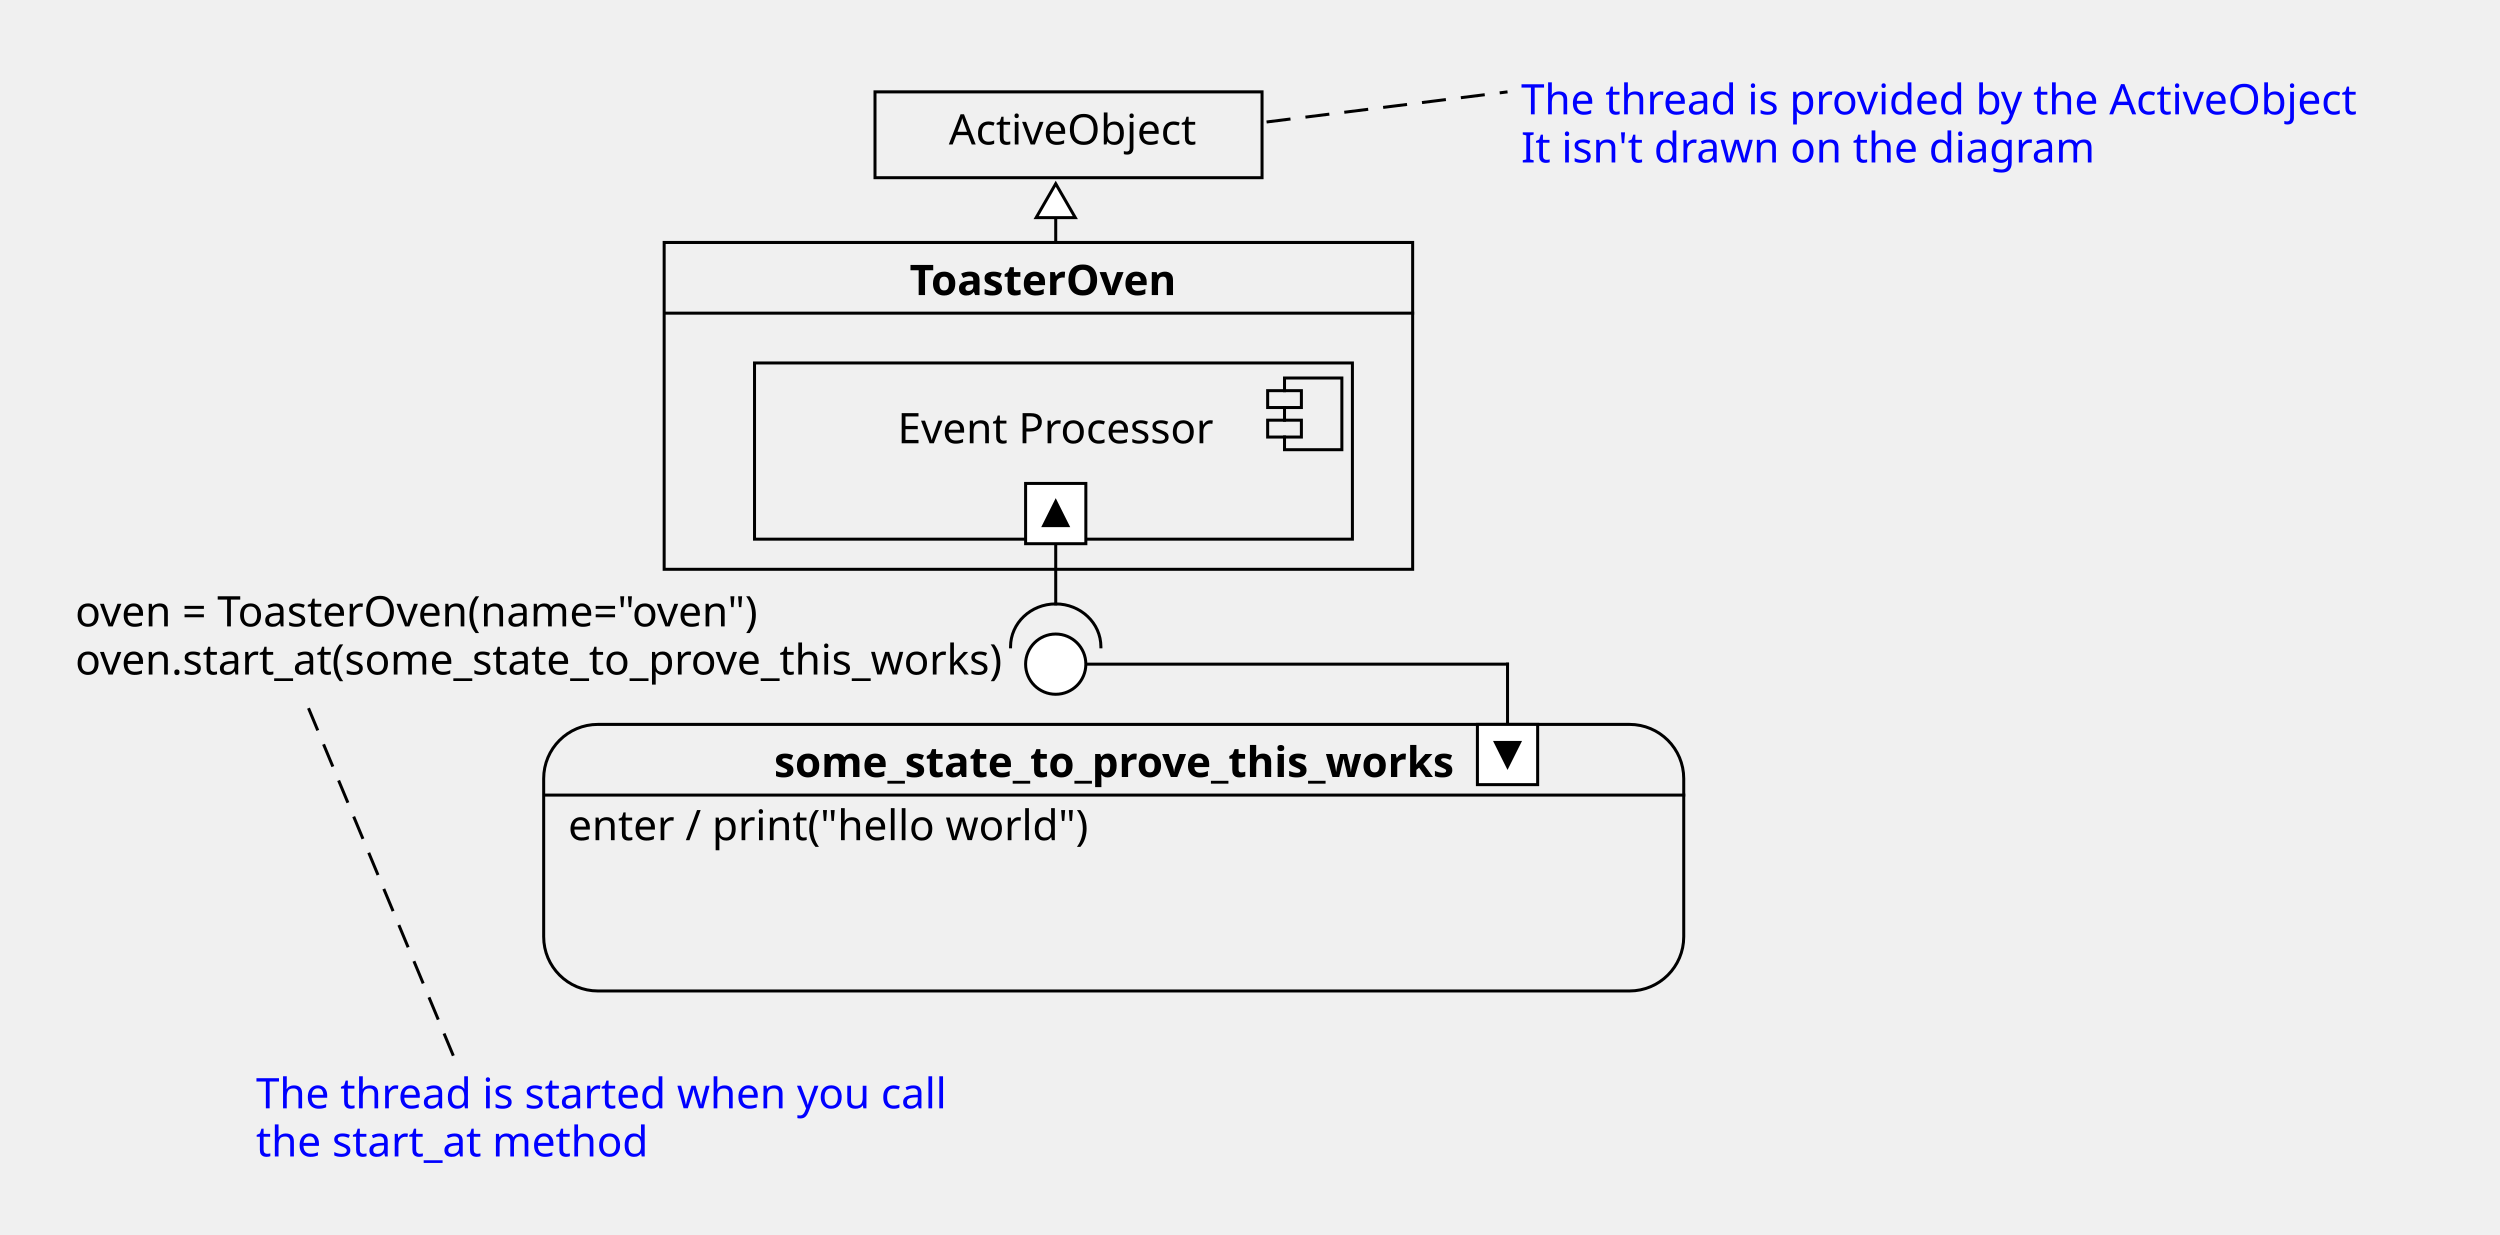
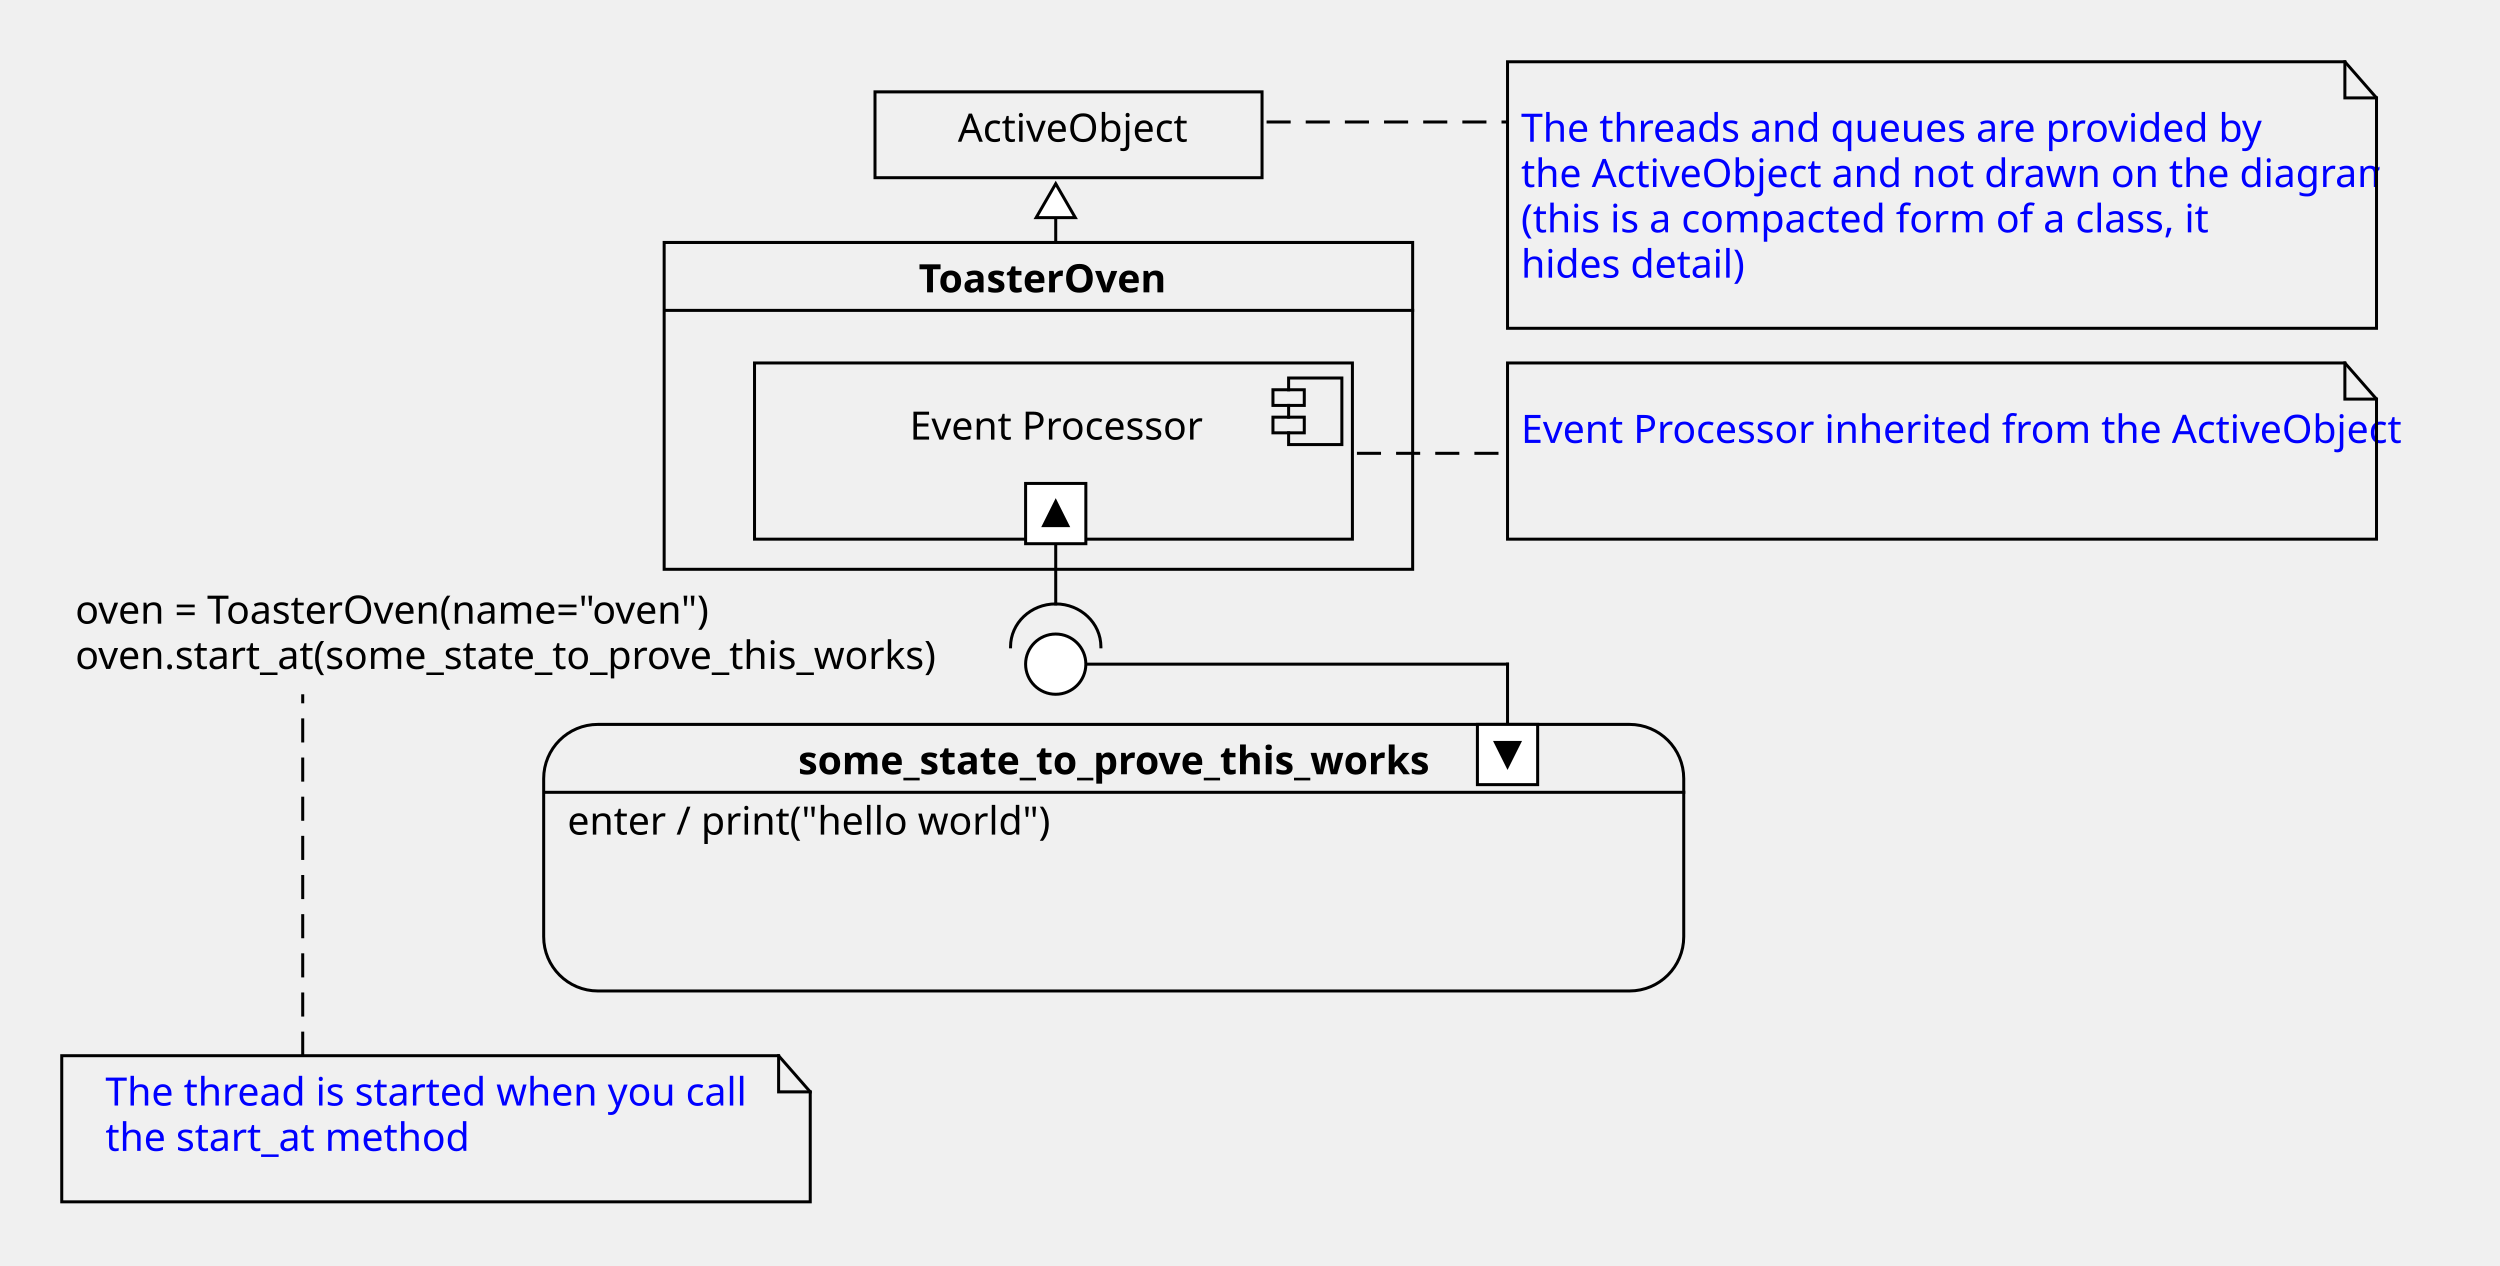
- <svg xmlns="http://www.w3.org/2000/svg" fill-opacity="1" color-rendering="auto" color-interpolation="auto" text-rendering="auto" stroke="black" stroke-linecap="square" width="830" stroke-miterlimit="10" shape-rendering="auto" stroke-opacity="1" fill="black" stroke-dasharray="none" font-weight="normal" stroke-width="1" viewBox="100 70 830 410" height="410" font-family="'Dialog'" font-style="normal" stroke-linejoin="miter" font-size="12px" stroke-dashoffset="0" image-rendering="auto">
+ <svg xmlns="http://www.w3.org/2000/svg" fill-opacity="1" color-rendering="auto" color-interpolation="auto" text-rendering="auto" stroke="black" stroke-linecap="square" width="830" stroke-miterlimit="10" shape-rendering="auto" stroke-opacity="1" fill="black" stroke-dasharray="none" font-weight="normal" stroke-width="1" viewBox="100 70 830 420" height="420" font-family="'Dialog'" font-style="normal" stroke-linejoin="miter" font-size="12px" stroke-dashoffset="0" image-rendering="auto">
  <defs id="genericDefs" />
  <g>
    <defs id="defs1">
      <clipPath clipPathUnits="userSpaceOnUse" id="clipPath1">
        <path d="M0 0 L2147483647 0 L2147483647 2147483647 L0 2147483647 L0 0 Z" />
      </clipPath>
      <clipPath clipPathUnits="userSpaceOnUse" id="clipPath2">
        <path d="M0 0 L0 40 L310 40 L310 0 Z" />
      </clipPath>
      <clipPath clipPathUnits="userSpaceOnUse" id="clipPath3">
+         <path d="M0 0 L0 40 L250 40 L250 0 Z" />
+       </clipPath>
+       <clipPath clipPathUnits="userSpaceOnUse" id="clipPath4">
+         <path d="M0 0 L0 70 L290 70 L290 0 Z" />
+       </clipPath>
+       <clipPath clipPathUnits="userSpaceOnUse" id="clipPath5">
        <path d="M0 0 L0 90 L380 90 L380 0 Z" />
      </clipPath>
-       <clipPath clipPathUnits="userSpaceOnUse" id="clipPath4">
+       <clipPath clipPathUnits="userSpaceOnUse" id="clipPath6">
        <path d="M0 0 L0 70 L330 70 L330 0 Z" />
      </clipPath>
-       <clipPath clipPathUnits="userSpaceOnUse" id="clipPath5">
+       <clipPath clipPathUnits="userSpaceOnUse" id="clipPath7">
        <path d="M0 0 L0 30 L130 30 L130 0 Z" />
      </clipPath>
-       <clipPath clipPathUnits="userSpaceOnUse" id="clipPath6">
+       <clipPath clipPathUnits="userSpaceOnUse" id="clipPath8">
        <path d="M0 0 L0 60 L200 60 L200 0 Z" />
      </clipPath>
-       <clipPath clipPathUnits="userSpaceOnUse" id="clipPath7">
+       <clipPath clipPathUnits="userSpaceOnUse" id="clipPath9">
        <path d="M0 0 L0 110 L250 110 L250 0 Z" />
      </clipPath>
-       <clipPath clipPathUnits="userSpaceOnUse" id="clipPath8">
-         <path d="M0 0 L0 150 L80 150 L80 0 Z" />
+       <clipPath clipPathUnits="userSpaceOnUse" id="clipPath10">
+         <path d="M0 0 L0 150 L30 150 L30 0 Z" />
      </clipPath>
-       <clipPath clipPathUnits="userSpaceOnUse" id="clipPath9">
-         <path d="M0 0 L0 40 L110 40 L110 0 Z" />
+       <clipPath clipPathUnits="userSpaceOnUse" id="clipPath11">
+         <path d="M0 0 L0 30 L110 30 L110 0 Z" />
      </clipPath>
-       <clipPath clipPathUnits="userSpaceOnUse" id="clipPath10">
+       <clipPath clipPathUnits="userSpaceOnUse" id="clipPath12">
        <path d="M0 0 L0 50 L30 50 L30 0 Z" />
      </clipPath>
-       <clipPath clipPathUnits="userSpaceOnUse" id="clipPath11">
+       <clipPath clipPathUnits="userSpaceOnUse" id="clipPath13">
        <path d="M0 0 L0 70 L50 70 L50 0 Z" />
      </clipPath>
-       <clipPath clipPathUnits="userSpaceOnUse" id="clipPath12">
+       <clipPath clipPathUnits="userSpaceOnUse" id="clipPath14">
        <path d="M0 0 L0 60 L180 60 L180 0 Z" />
      </clipPath>
+       <clipPath clipPathUnits="userSpaceOnUse" id="clipPath15">
+         <path d="M0 0 L0 50 L250 50 L250 0 Z" />
+       </clipPath>
+       <clipPath clipPathUnits="userSpaceOnUse" id="clipPath16">
+         <path d="M0 0 L0 60 L290 60 L290 0 Z" />
+       </clipPath>
+       <clipPath clipPathUnits="userSpaceOnUse" id="clipPath17">
+         <path d="M0 0 L0 90 L290 90 L290 0 Z" />
+       </clipPath>
+       <clipPath clipPathUnits="userSpaceOnUse" id="clipPath18">
+         <path d="M0 0 L0 30 L80 30 L80 0 Z" />
+       </clipPath>
    </defs>
-     <g fill="blue" font-size="14px" font-family="sans-serif" transform="translate(180,420)" stroke="blue">
-       <text x="5" xml:space="preserve" y="17.969" clip-path="url(#clipPath2)" stroke="none">The thread is started when you call</text>
-       <text x="5" xml:space="preserve" y="33.938" clip-path="url(#clipPath2)" stroke="none">the start_at method</text>
+     <g fill="blue" font-size="13px" font-family="sans-serif" transform="translate(600,200)" stroke="blue">
+       <text x="5" xml:space="preserve" y="17.047" clip-path="url(#clipPath2)" stroke="none">Event Processor inherited from the ActiveObject</text>
    </g>
-     <g fill="blue" font-size="14px" font-family="sans-serif" transform="translate(600,90)" stroke="blue">
-       <text x="5" xml:space="preserve" y="17.969" clip-path="url(#clipPath2)" stroke="none">The thread is provided by the ActiveObject</text>
-       <text x="5" xml:space="preserve" y="33.938" clip-path="url(#clipPath2)" stroke="none">It isn't drawn on the diagram</text>
+     <g fill="blue" font-size="13px" font-family="sans-serif" transform="translate(130,420)" stroke="blue">
+       <text x="5" xml:space="preserve" y="17.047" clip-path="url(#clipPath3)" stroke="none">The thread is started when you call</text>
+       <text x="5" xml:space="preserve" y="32.094" clip-path="url(#clipPath3)" stroke="none">the start_at method</text>
+     </g>
+     <g fill="blue" font-size="13px" font-family="sans-serif" transform="translate(600,100)" stroke="blue">
+       <text x="5" xml:space="preserve" y="17.047" clip-path="url(#clipPath4)" stroke="none">The threads and queues are provided by</text>
+       <text x="5" xml:space="preserve" y="32.094" clip-path="url(#clipPath4)" stroke="none">the ActiveObject and not drawn on the diagram</text>
+       <text x="5" xml:space="preserve" y="47.141" clip-path="url(#clipPath4)" stroke="none">(this is a compacted form of a class, it</text>
+       <text x="5" xml:space="preserve" y="62.188" clip-path="url(#clipPath4)" stroke="none">hides detail)</text>
    </g>
    <g fill="rgb(255,255,255)" fill-opacity="0" transform="translate(280,310)" stroke-opacity="0" stroke="rgb(255,255,255)">
-       <rect x="0.5" y="0.5" clip-path="url(#clipPath3)" width="378.5" rx="18" ry="18" height="88.5" stroke="none" />
+       <rect x="0.5" y="0.5" clip-path="url(#clipPath5)" width="378.5" rx="18" ry="18" height="88.5" stroke="none" />
    </g>
    <g transform="translate(280,310)">
-       <rect x="0.5" y="0.5" clip-path="url(#clipPath3)" fill="none" width="378.5" rx="18" ry="18" height="88.5" />
-       <text x="77" font-size="14px" y="17.969" clip-path="url(#clipPath3)" font-family="sans-serif" stroke="none" font-weight="bold" xml:space="preserve">some_state_to_prove_this_works</text>
-       <path fill="none" d="M1 23.969 L379 23.969" clip-path="url(#clipPath3)" />
-       <text x="5" font-size="14px" y="38.938" clip-path="url(#clipPath3)" font-family="sans-serif" stroke="none" xml:space="preserve"> enter / print("hello world")</text>
+       <rect x="0.5" y="0.5" clip-path="url(#clipPath5)" fill="none" width="378.5" rx="18" ry="18" height="88.5" />
+       <text x="85" font-size="13px" y="17.047" clip-path="url(#clipPath5)" font-family="sans-serif" stroke="none" font-weight="bold" xml:space="preserve">some_state_to_prove_this_works</text>
+       <path fill="none" d="M1 23.047 L379 23.047" clip-path="url(#clipPath5)" />
+       <text x="5" font-size="13px" y="37.094" clip-path="url(#clipPath5)" font-family="sans-serif" stroke="none" xml:space="preserve"> enter / print("hello world")</text>
    </g>
-     <g font-family="sans-serif" font-size="14px" transform="translate(120,260)">
-       <text x="5" xml:space="preserve" y="17.969" clip-path="url(#clipPath4)" stroke="none">oven = ToasterOven(name="oven")</text>
-       <text x="5" xml:space="preserve" y="33.938" clip-path="url(#clipPath4)" stroke="none">oven.start_at(some_state_to_prove_this_works)</text>
+     <g font-family="sans-serif" font-size="13px" transform="translate(120,260)">
+       <text x="5" xml:space="preserve" y="17.047" clip-path="url(#clipPath6)" stroke="none">oven = ToasterOven(name="oven")</text>
+       <text x="5" xml:space="preserve" y="32.094" clip-path="url(#clipPath6)" stroke="none">oven.start_at(some_state_to_prove_this_works)</text>
    </g>
    <g fill="rgb(255,255,255)" fill-opacity="0" transform="translate(390,100)" stroke-opacity="0" stroke="rgb(255,255,255)">
-       <rect x="0.5" width="128.5" height="28.5" y="0.5" clip-path="url(#clipPath5)" stroke="none" />
+       <rect x="0.5" width="128.5" height="28.5" y="0.5" clip-path="url(#clipPath7)" stroke="none" />
    </g>
    <g transform="translate(390,100)">
-       <rect fill="none" x="0.5" width="128.5" height="28.5" y="0.5" clip-path="url(#clipPath5)" />
-       <text x="25" font-size="14px" y="17.969" clip-path="url(#clipPath5)" font-family="sans-serif" stroke="none" xml:space="preserve">ActiveObject</text>
+       <rect fill="none" x="0.5" width="128.5" height="28.5" y="0.5" clip-path="url(#clipPath7)" />
+       <text x="28" font-size="13px" y="17.047" clip-path="url(#clipPath7)" font-family="sans-serif" stroke="none" xml:space="preserve">ActiveObject</text>
    </g>
    <g fill="rgb(255,255,255)" fill-opacity="0" transform="translate(350,190)" stroke-opacity="0" stroke="rgb(255,255,255)">
-       <rect x="170.86" width="11.2" height="5.6" y="9.7" clip-path="url(#clipPath6)" stroke="none" />
+       <rect x="0.5" width="198.5" height="58.5" y="0.5" clip-path="url(#clipPath8)" stroke="none" />
    </g>
    <g transform="translate(350,190)">
-       <rect fill="none" x="170.86" width="11.2" height="5.6" y="9.7" clip-path="url(#clipPath6)" />
+       <rect fill="none" x="0.5" width="198.5" height="58.5" y="0.5" clip-path="url(#clipPath8)" />
    </g>
    <g fill="rgb(255,255,255)" fill-opacity="0" transform="translate(350,190)" stroke-opacity="0" stroke="rgb(255,255,255)">
-       <rect x="170.86" width="11.2" height="5.6" y="19.5" clip-path="url(#clipPath6)" stroke="none" />
+       <rect x="172.62" width="10.4" height="5.2" y="9.4" clip-path="url(#clipPath8)" stroke="none" />
    </g>
    <g transform="translate(350,190)">
-       <rect fill="none" x="170.86" width="11.2" height="5.6" y="19.5" clip-path="url(#clipPath6)" />
-       <path fill="none" d="M176.46 15.3 L176.46 19.5" clip-path="url(#clipPath6)" />
-       <path fill="none" d="M176.46 9.7 L176.46 5.5 L195.5 5.5 L195.5 29.3 L176.46 29.3 L176.46 25.1" clip-path="url(#clipPath6)" />
+       <rect fill="none" x="172.62" width="10.4" height="5.2" y="9.4" clip-path="url(#clipPath8)" />
    </g>
    <g fill="rgb(255,255,255)" fill-opacity="0" transform="translate(350,190)" stroke-opacity="0" stroke="rgb(255,255,255)">
-       <rect x="0.5" width="198.5" height="58.5" y="0.5" clip-path="url(#clipPath6)" stroke="none" />
+       <rect x="172.62" width="10.4" height="5.2" y="18.5" clip-path="url(#clipPath8)" stroke="none" />
    </g>
    <g transform="translate(350,190)">
-       <rect fill="none" x="0.5" width="198.5" height="58.5" y="0.5" clip-path="url(#clipPath6)" />
-       <text x="48" font-size="14px" y="27.169" clip-path="url(#clipPath6)" font-family="sans-serif" stroke="none" xml:space="preserve">Event Processor</text>
+       <rect fill="none" x="172.62" width="10.4" height="5.2" y="18.5" clip-path="url(#clipPath8)" />
+       <path fill="none" d="M177.82 14.6 L177.82 18.5" clip-path="url(#clipPath8)" />
+       <path fill="none" d="M177.82 9.4 L177.82 5.5 L195.5 5.5 L195.5 27.6 L177.82 27.6 L177.82 23.7" clip-path="url(#clipPath8)" />
+       <text x="52" font-size="13px" y="25.947" clip-path="url(#clipPath8)" font-family="sans-serif" stroke="none" xml:space="preserve">Event Processor</text>
    </g>
    <g fill="rgb(255,255,255)" fill-opacity="0" transform="translate(320,150)" stroke-opacity="0" stroke="rgb(255,255,255)">
-       <rect x="0.5" width="248.5" height="108.5" y="0.5" clip-path="url(#clipPath7)" stroke="none" />
+       <rect x="0.5" width="248.5" height="108.5" y="0.5" clip-path="url(#clipPath9)" stroke="none" />
    </g>
    <g transform="translate(320,150)">
-       <rect fill="none" x="0.5" width="248.5" height="108.5" y="0.5" clip-path="url(#clipPath7)" />
-       <text x="82" font-size="14px" y="17.969" clip-path="url(#clipPath7)" font-family="sans-serif" stroke="none" font-weight="bold" xml:space="preserve">ToasterOven</text>
-       <path fill="none" d="M1 23.969 L249 23.969" clip-path="url(#clipPath7)" />
+       <rect fill="none" x="0.5" width="248.5" height="108.5" y="0.5" clip-path="url(#clipPath9)" />
+       <text x="85" font-size="13px" y="17.047" clip-path="url(#clipPath9)" font-family="sans-serif" stroke="none" font-weight="bold" xml:space="preserve">ToasterOven</text>
+       <path fill="none" d="M1 23.047 L249 23.047" clip-path="url(#clipPath9)" />
    </g>
    <g stroke-dasharray="8,5" stroke-miterlimit="5" transform="translate(190,290)" stroke-linecap="butt">
-       <path fill="none" d="M60.5 130.5 L10.5 10.5" clip-path="url(#clipPath8)" />
+       <path fill="none" d="M10.5 130.5 L10.5 10.5" clip-path="url(#clipPath10)" />
    </g>
-     <g stroke-dasharray="8,5" stroke-miterlimit="5" transform="translate(510,90)" stroke-linecap="butt">
-       <path fill="none" d="M10.5 20.5 L90.5 10.5" clip-path="url(#clipPath9)" />
+     <g stroke-dasharray="8,5" stroke-miterlimit="5" transform="translate(510,100)" stroke-linecap="butt">
+       <path fill="none" d="M10.5 10.5 L90.5 10.5" clip-path="url(#clipPath11)" />
    </g>
    <g transform="translate(440,120)">
-       <path fill="none" d="M10.5 11.5 L10.5 30.5" clip-path="url(#clipPath10)" />
-       <path fill="white" d="M4 22.258 L10.5 11 L17 22.258 Z" clip-path="url(#clipPath10)" stroke="none" />
-       <path fill="none" d="M4 22.258 L10.5 11 L17 22.258 Z" clip-path="url(#clipPath10)" />
+       <path fill="none" d="M10.5 11.5 L10.5 30.5" clip-path="url(#clipPath12)" />
+       <path fill="white" d="M4 22.258 L10.5 11 L17 22.258 Z" clip-path="url(#clipPath12)" stroke="none" />
+       <path fill="none" d="M4 22.258 L10.5 11 L17 22.258 Z" clip-path="url(#clipPath12)" />
    </g>
    <g transform="translate(430,230)">
-       <path fill="none" d="M20.5 11.5 L20.5 40.5" clip-path="url(#clipPath11)" />
-       <rect x="10.5" y="0.5" clip-path="url(#clipPath11)" fill="white" width="20" height="20" stroke="none" />
-       <rect fill="none" x="10.5" width="20" height="20" y="0.5" clip-path="url(#clipPath11)" />
-       <path d="M20.5 6.5 L24.5 14.5 L16.5 14.5 Z" clip-path="url(#clipPath11)" stroke="none" />
-       <path fill="none" d="M20.5 6.5 L24.5 14.5 L16.5 14.5 Z" clip-path="url(#clipPath11)" />
+       <path fill="none" d="M20.5 11.5 L20.5 40.5" clip-path="url(#clipPath13)" />
+       <rect x="10.5" y="0.5" clip-path="url(#clipPath13)" fill="white" width="20" height="20" stroke="none" />
+       <rect fill="none" x="10.5" width="20" height="20" y="0.5" clip-path="url(#clipPath13)" />
+       <path d="M20.5 6.5 L24.5 14.5 L16.5 14.5 Z" clip-path="url(#clipPath13)" stroke="none" />
+       <path fill="none" d="M20.5 6.5 L24.5 14.5 L16.5 14.5 Z" clip-path="url(#clipPath13)" />
    </g>
    <g fill="rgb(255,255,255)" fill-opacity="0" transform="translate(430,230)" stroke-opacity="0" stroke="rgb(255,255,255)">
-       <path d="M35.5 54.75 A15 14.25 0 0 0 5.5 54.75" stroke="none" clip-path="url(#clipPath11)" />
+       <path d="M35.5 54.75 A15 14.25 0 0 0 5.5 54.75" stroke="none" clip-path="url(#clipPath13)" />
    </g>
    <g transform="translate(430,230)">
-       <path fill="none" d="M35.5 54.75 A15 14.25 0 0 0 5.5 54.75" clip-path="url(#clipPath11)" />
+       <path fill="none" d="M35.5 54.75 A15 14.25 0 0 0 5.5 54.75" clip-path="url(#clipPath13)" />
    </g>
    <g transform="translate(440,280)">
-       <path fill="none" d="M11.5 10.5 L160.5 10.5" clip-path="url(#clipPath12)" />
-       <path fill="none" d="M160.5 10.5 L160.5 39.5" clip-path="url(#clipPath12)" />
-       <circle fill="white" r="10" clip-path="url(#clipPath12)" cx="10.5" cy="10.5" stroke="none" />
-       <circle fill="none" r="10" clip-path="url(#clipPath12)" cx="10.5" cy="10.5" />
-       <rect x="150.5" y="30.5" clip-path="url(#clipPath12)" fill="white" width="20" height="20" stroke="none" />
-       <rect fill="none" x="150.5" width="20" height="20" y="30.5" clip-path="url(#clipPath12)" />
-       <path d="M156.5 36.5 L164.5 36.5 L160.5 44.5 Z" clip-path="url(#clipPath12)" stroke="none" />
-       <path fill="none" d="M156.5 36.5 L164.5 36.5 L160.5 44.5 Z" clip-path="url(#clipPath12)" />
+       <path fill="none" d="M11.5 10.5 L160.5 10.5" clip-path="url(#clipPath14)" />
+       <path fill="none" d="M160.5 10.5 L160.5 39.5" clip-path="url(#clipPath14)" />
+       <circle fill="white" r="10" clip-path="url(#clipPath14)" cx="10.5" cy="10.5" stroke="none" />
+       <circle fill="none" r="10" clip-path="url(#clipPath14)" cx="10.5" cy="10.5" />
+       <rect x="150.5" y="30.5" clip-path="url(#clipPath14)" fill="white" width="20" height="20" stroke="none" />
+       <rect fill="none" x="150.5" width="20" height="20" y="30.5" clip-path="url(#clipPath14)" />
+       <path d="M156.5 36.5 L164.5 36.5 L160.5 44.5 Z" clip-path="url(#clipPath14)" stroke="none" />
+       <path fill="none" d="M156.5 36.5 L164.5 36.5 L160.5 44.5 Z" clip-path="url(#clipPath14)" />
+     </g>
+     <g fill="rgb(255,255,255)" fill-opacity="0" transform="translate(120,420)" stroke-opacity="0" stroke="rgb(255,255,255)">
+       <path d="M0.5 0.5 L238.5 0.5 L249 12.5 L249 49 L0.5 49 Z" stroke="none" clip-path="url(#clipPath15)" />
+     </g>
+     <g transform="translate(120,420)">
+       <path fill="none" d="M0.5 0.5 L238.5 0.5 L249 12.5 L249 49 L0.5 49 Z" clip-path="url(#clipPath15)" />
+       <path fill="none" d="M238.5 0.5 L238.5 12.5 L249 12.5" clip-path="url(#clipPath15)" />
+     </g>
+     <g fill="rgb(255,255,255)" fill-opacity="0" transform="translate(600,190)" stroke-opacity="0" stroke="rgb(255,255,255)">
+       <path d="M0.5 0.5 L278.5 0.5 L289 12.5 L289 59 L0.5 59 Z" stroke="none" clip-path="url(#clipPath16)" />
+     </g>
+     <g transform="translate(600,190)">
+       <path fill="none" d="M0.5 0.5 L278.5 0.5 L289 12.5 L289 59 L0.5 59 Z" clip-path="url(#clipPath16)" />
+       <path fill="none" d="M278.5 0.5 L278.5 12.5 L289 12.5" clip-path="url(#clipPath16)" />
+     </g>
+     <g fill="rgb(255,255,255)" fill-opacity="0" transform="translate(600,90)" stroke-opacity="0" stroke="rgb(255,255,255)">
+       <path d="M0.5 0.5 L278.5 0.5 L289 12.5 L289 89 L0.5 89 Z" stroke="none" clip-path="url(#clipPath17)" />
+     </g>
+     <g transform="translate(600,90)">
+       <path fill="none" d="M0.5 0.5 L278.5 0.5 L289 12.5 L289 89 L0.5 89 Z" clip-path="url(#clipPath17)" />
+       <path fill="none" d="M278.5 0.5 L278.5 12.5 L289 12.5" clip-path="url(#clipPath17)" />
+     </g>
+     <g stroke-dasharray="8,5" stroke-miterlimit="5" transform="translate(540,210)" stroke-linecap="butt">
+       <path fill="none" d="M10.5 10.5 L60.5 10.5" clip-path="url(#clipPath18)" />
    </g>
  </g>
</svg>
